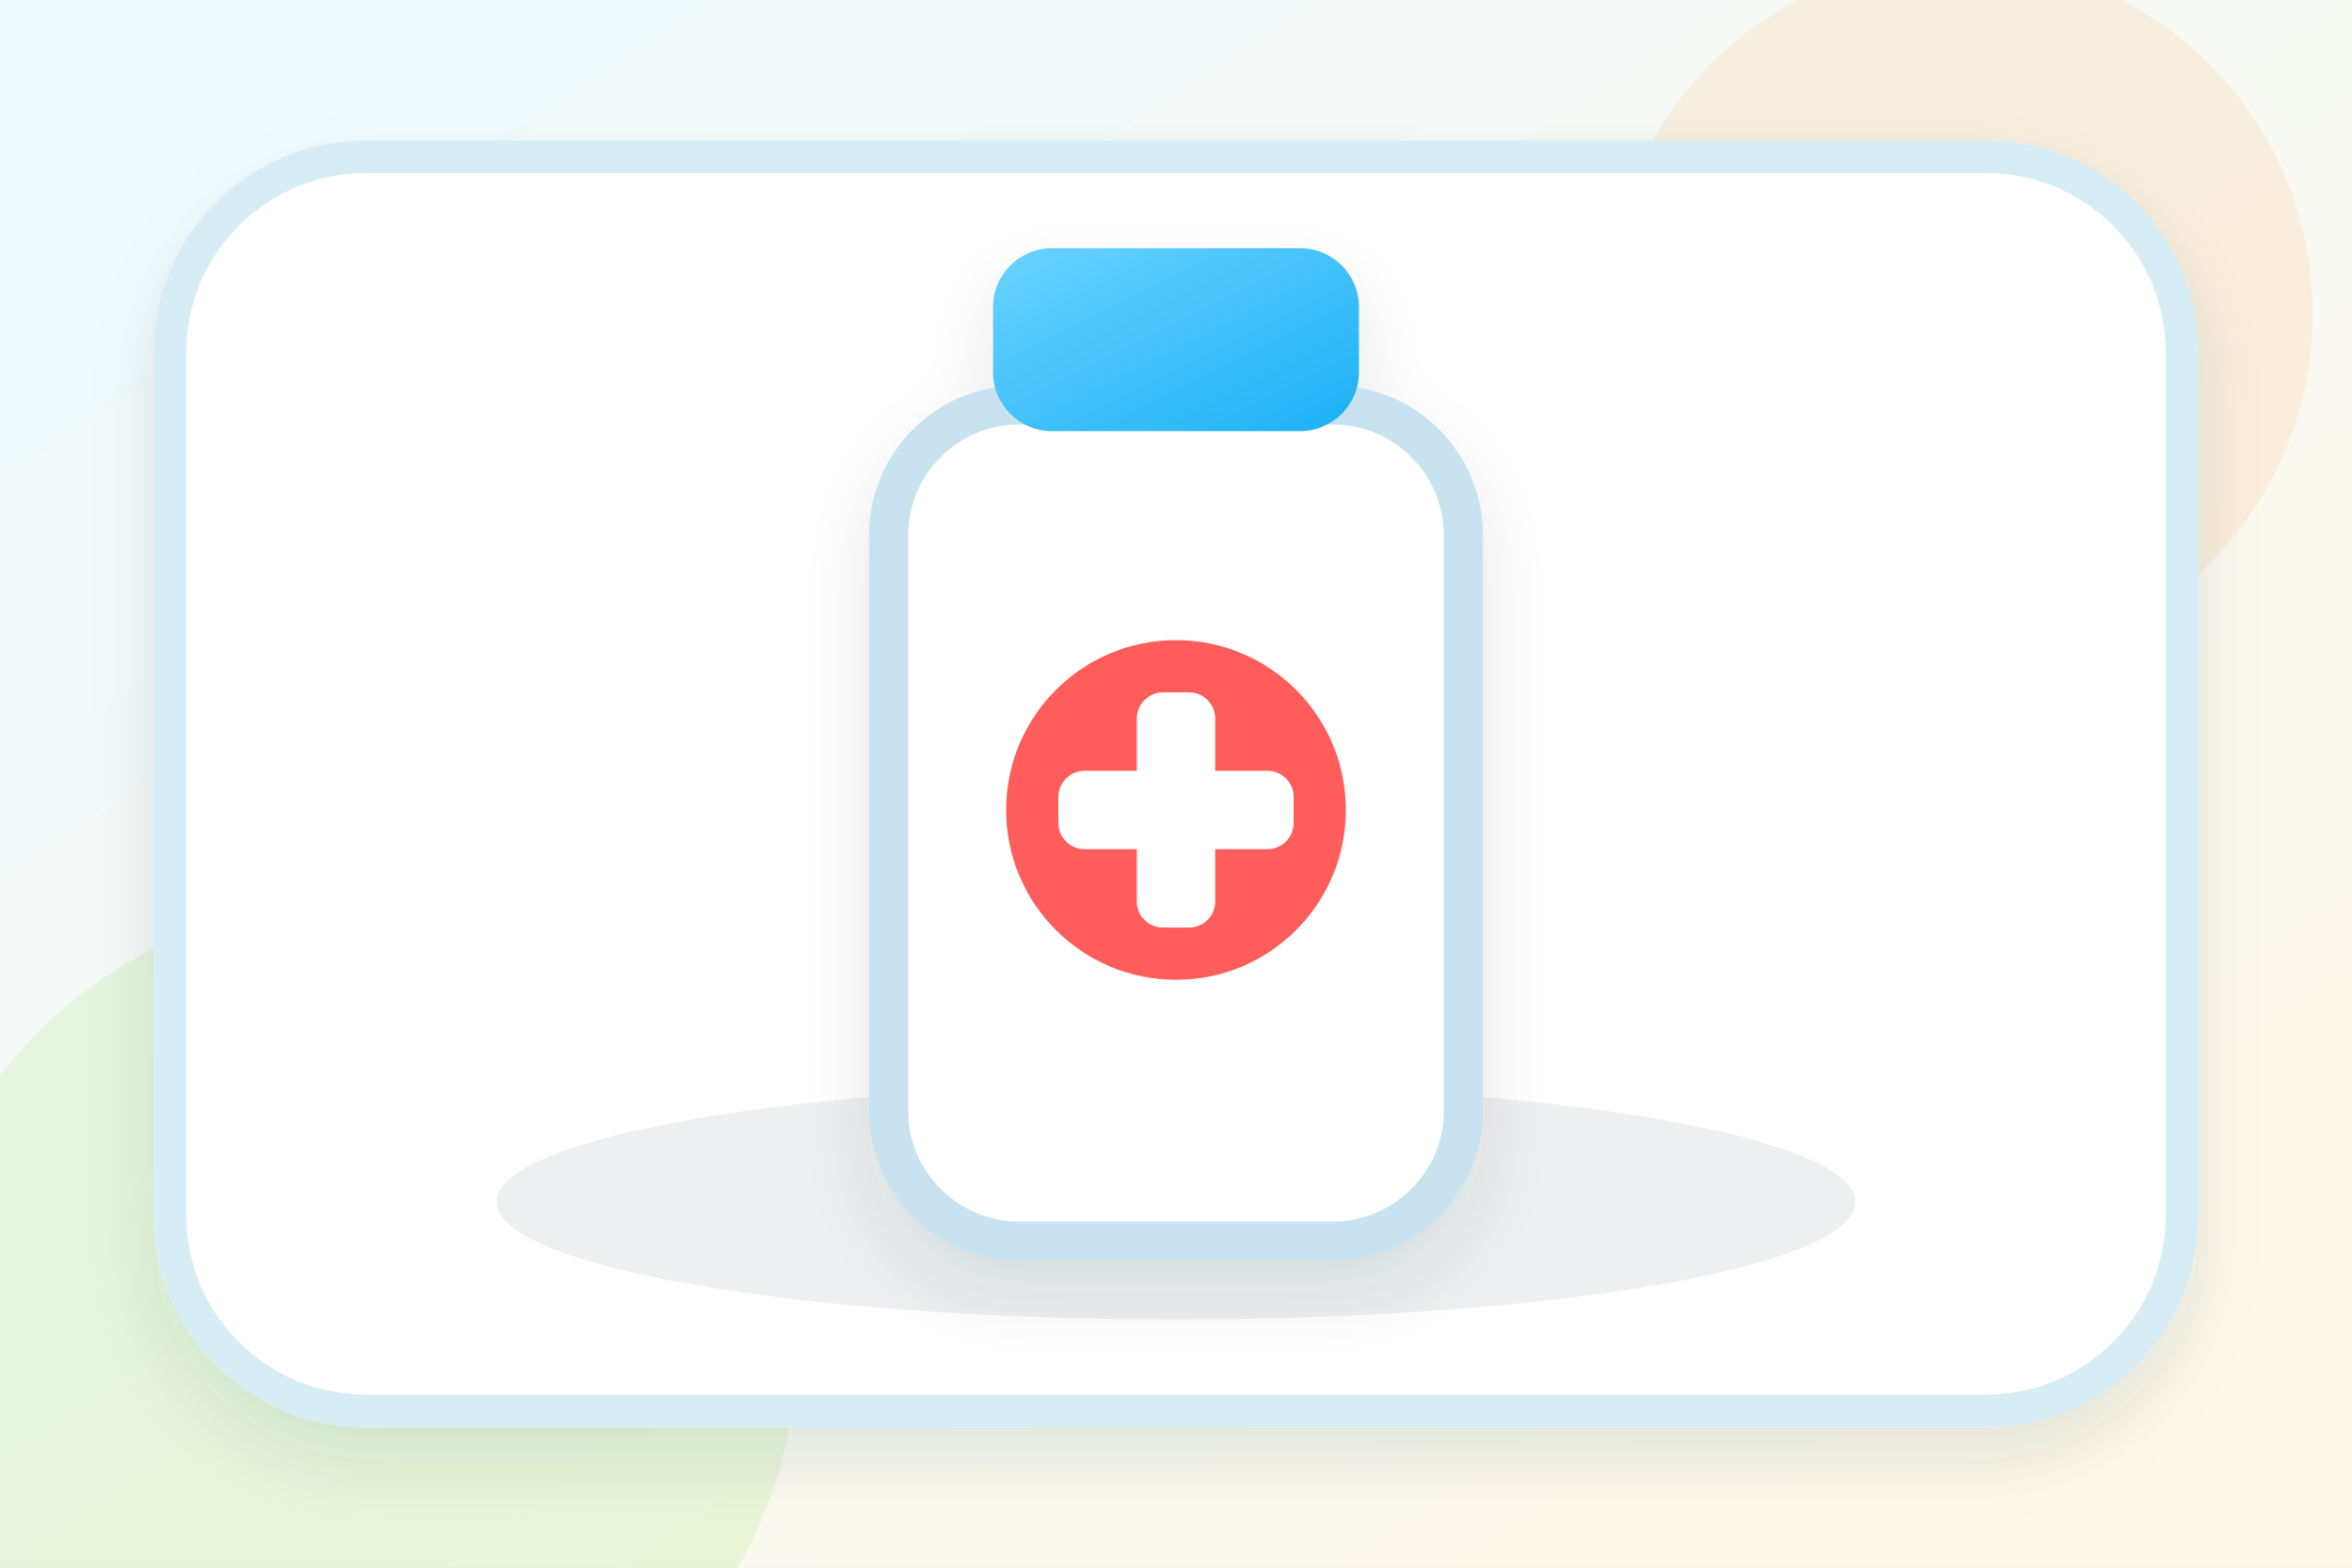
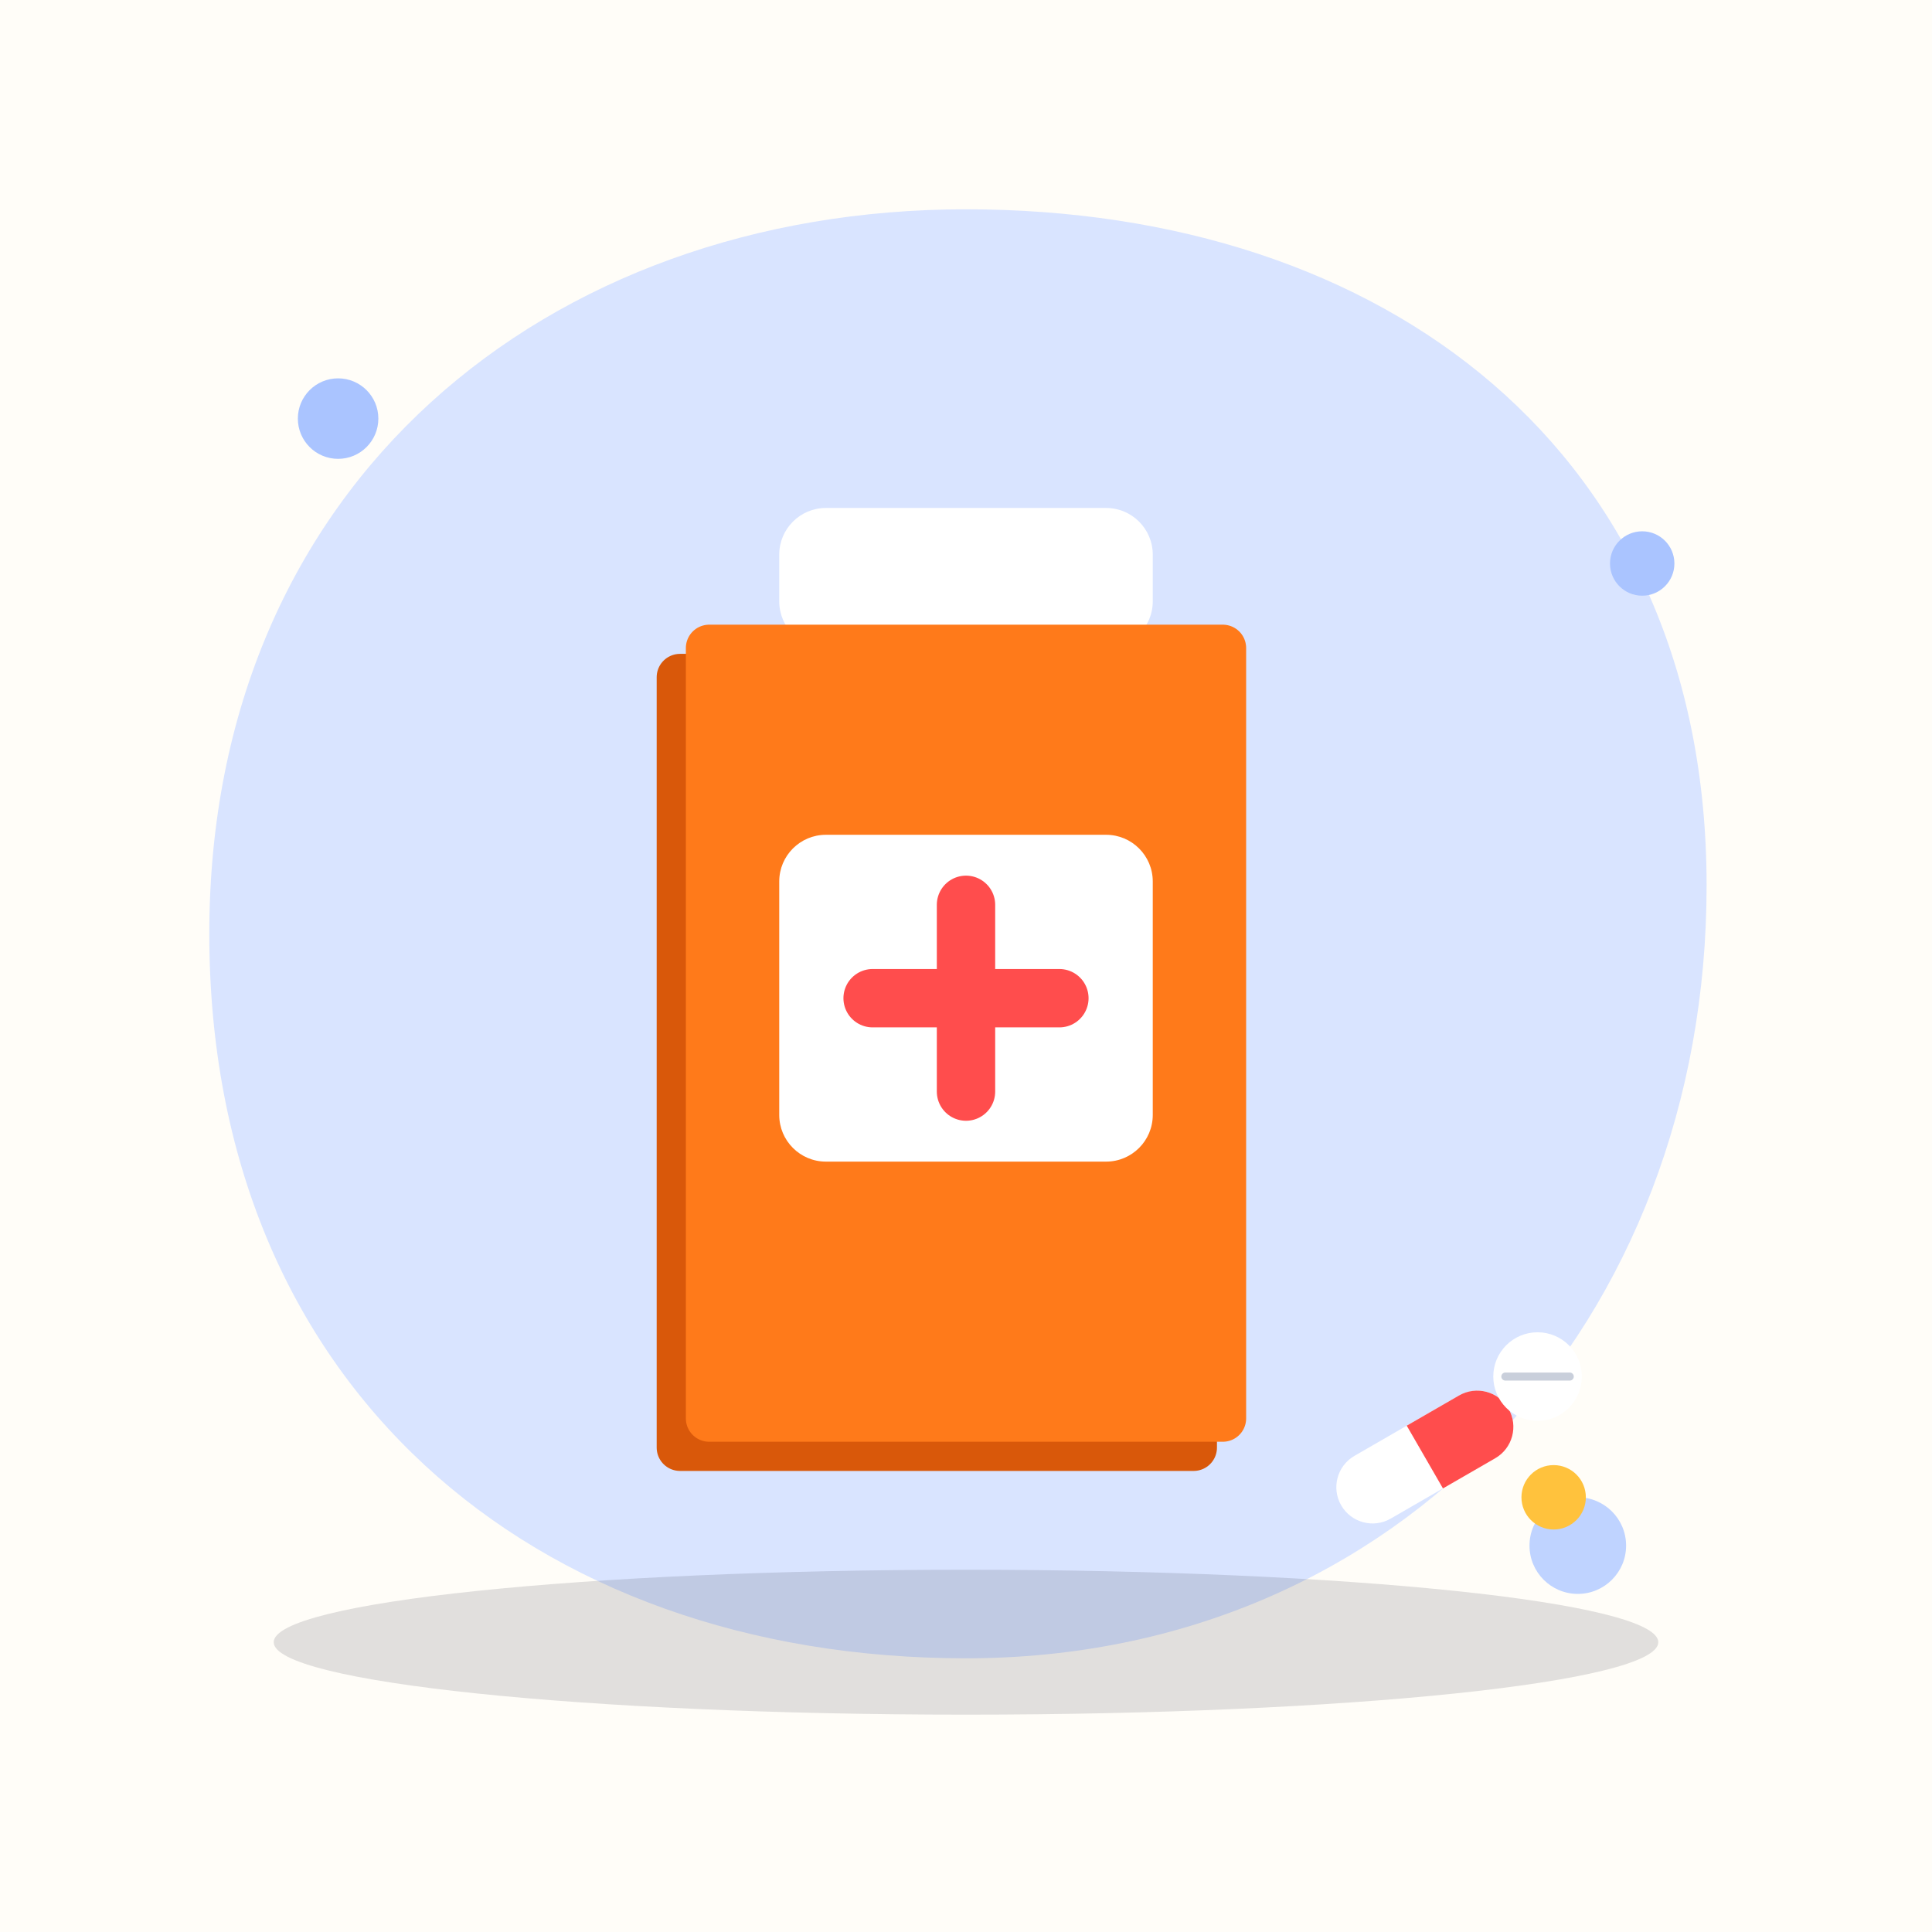
- <svg xmlns="http://www.w3.org/2000/svg" viewBox="0 0 360 240" role="img" aria-labelledby="title desc">
-   <defs>
-     <linearGradient id="w-bg" x1="0" y1="0" x2="1" y2="1">
-       <stop offset="0" stop-color="#effaff" />
-       <stop offset="1" stop-color="#fff8e8" />
-     </linearGradient>
-     <linearGradient id="w-blue" x1="0" y1="0" x2="1" y2="1">
-       <stop offset="0" stop-color="#6bd3ff" />
-       <stop offset="1" stop-color="#1cb0f6" />
-     </linearGradient>
-     <linearGradient id="w-green" x1="0" y1="0" x2="1" y2="1">
-       <stop offset="0" stop-color="#a7ea4e" />
-       <stop offset="1" stop-color="#58cc02" />
-     </linearGradient>
-     <linearGradient id="w-gold" x1="0" y1="0" x2="1" y2="1">
-       <stop offset="0" stop-color="#ffe37a" />
-       <stop offset="1" stop-color="#ffc800" />
-     </linearGradient>
-     <filter id="w-shadow" x="-20%" y="-20%" width="140%" height="150%">
-       <feDropShadow dx="0" dy="10" stdDeviation="10" flood-color="#24313a" flood-opacity="0.16" />
-     </filter>
-     <filter id="w-soft" x="-20%" y="-20%" width="140%" height="140%">
-       <feDropShadow dx="0" dy="5" stdDeviation="5" flood-color="#24313a" flood-opacity="0.10" />
-     </filter>
-   </defs>
-   <rect width="360" height="240" fill="url(#w-bg)" />
-   <circle cx="300" cy="48" r="54" fill="#ff9f43" opacity="0.13" />
-   <circle cx="54" cy="206" r="68" fill="#58cc02" opacity="0.10" />
-   <rect x="26" y="24" width="308" height="192" rx="30" fill="#fff" stroke="#d7edf5" stroke-width="5" filter="url(#w-soft)" />
-   <ellipse cx="180" cy="184" rx="104" ry="18" fill="#24313a" opacity="0.08" />
-   <g transform="translate(180 124)" filter="url(#w-soft)">
-     <rect x="-44" y="-62" width="88" height="128" rx="20" fill="#fff" stroke="#c8e3ef" stroke-width="6" />
-     <rect x="-28" y="-86" width="56" height="28" rx="9" fill="url(#w-blue)" />
-     <circle r="26" fill="#ff5c5c" />
-     <rect x="-6" y="-18" width="12" height="36" rx="4" fill="#fff" />
-     <rect x="-18" y="-6" width="36" height="12" rx="4" fill="#fff" />
+ <svg xmlns="http://www.w3.org/2000/svg" viewBox="0 0 240 240" width="240" height="240">
+   <rect x="0" y="0" width="240" height="240" rx="0" fill="#fffdf8" />
+   <path d="M120 26c52 0 92 30 92 84s-38 96-92 96-94-34-94-90 42-90 94-90Z" fill="#d9e4ff" />
+   <circle cx="42" cy="52" r="5" fill="#aac4ff" />
+   <circle cx="204" cy="70" r="4" fill="#aac4ff" />
+   <circle cx="196" cy="192" r="6" fill="#bfd3ff" />
+   <ellipse cx="120" cy="204" rx="86" ry="9" fill="#1f243322" />
+   <g transform="translate(120 124) scale(1.45 1.45)">
+     <path d="M-12-30h24" fill="none" stroke="#1f2433" stroke-width="0" stroke-linecap="round" stroke-linejoin="round" />
+     <rect x="-16" y="-42" width="32" height="12" rx="4" fill="#fff" />
+     <g transform="translate(-2.5 2.5)">
+       <path d="M-22-30h44v66h-44Z" fill="#d9580a" stroke="#d9580a" stroke-width="4" stroke-linejoin="round" />
+     </g>
+     <path d="M-22-30h44v66h-44Z" fill="#ff7a1a" stroke="#ff7a1a" stroke-width="4" stroke-linejoin="round" />
+     <rect x="-16" y="-14" width="32" height="28" rx="4" fill="#fff" />
+     <path d="M0-8v16M-8 0h16" fill="none" stroke="#ff4d4d" stroke-width="5" stroke-linecap="round" stroke-linejoin="round" />
+   </g>
+   <g transform="translate(182 176) scale(0.5 0.5)">
+     <g transform="translate(-10 10) rotate(-30)">
+       <rect x="-24" y="-9" width="48" height="18" rx="9" fill="#fff" />
+       <path d="M0-9h15a9 9 0 0 1 0 18H0Z" fill="#ff4d4d" />
+     </g>
+     <circle cx="18" cy="-10" r="11" fill="#fff" />
+     <path d="M10-10h16" fill="none" stroke="#c9cfdb" stroke-width="2" stroke-linecap="round" stroke-linejoin="round" />
+     <circle cx="22" cy="20" r="8" fill="#ffc23d" />
  </g>
</svg>
